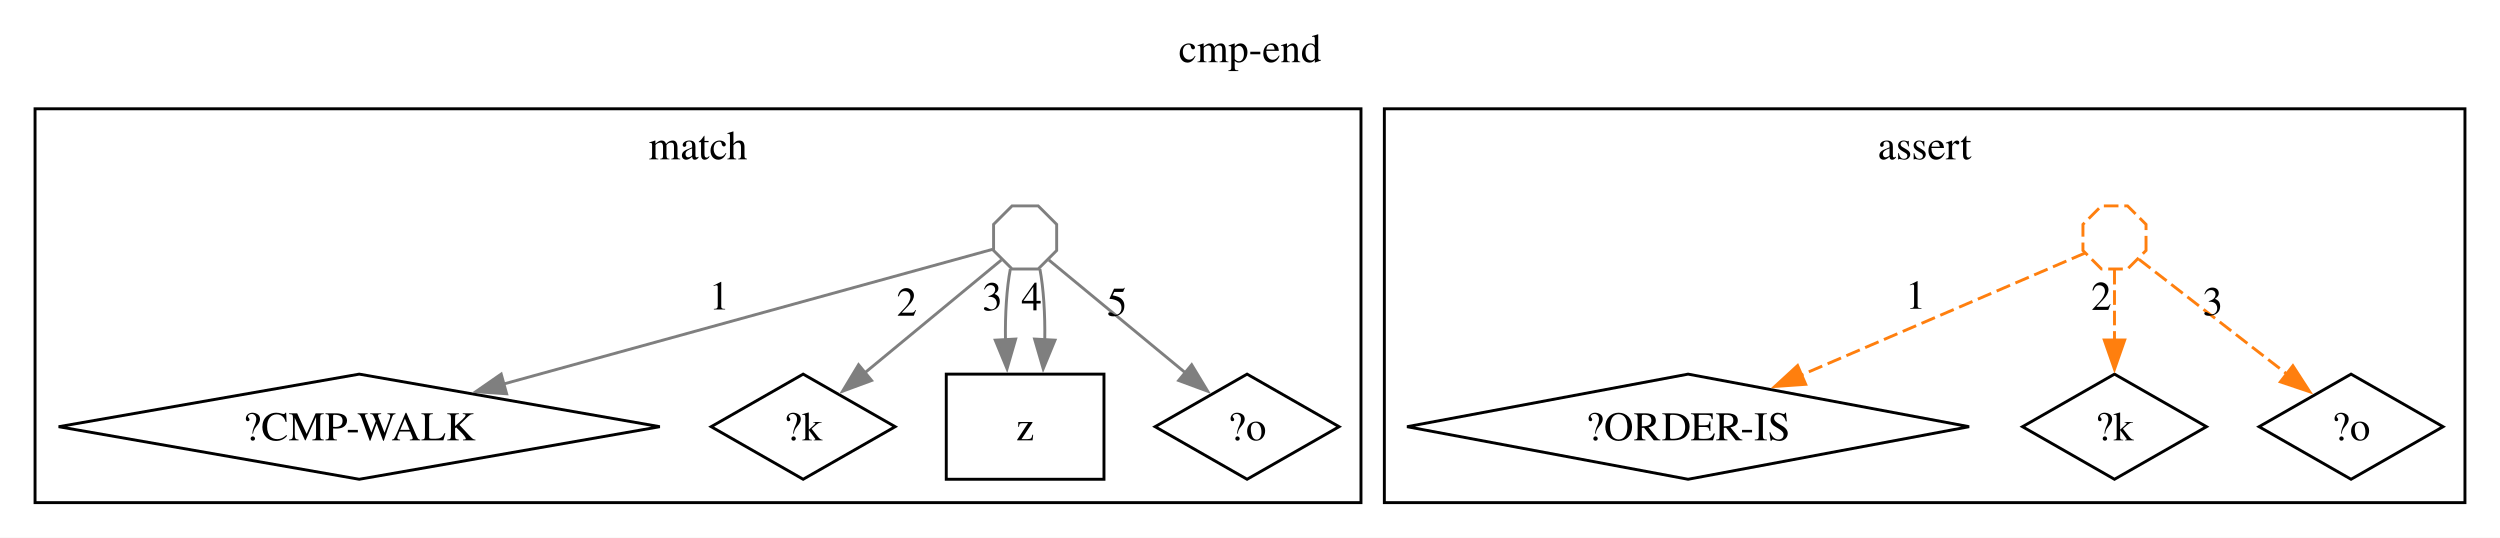
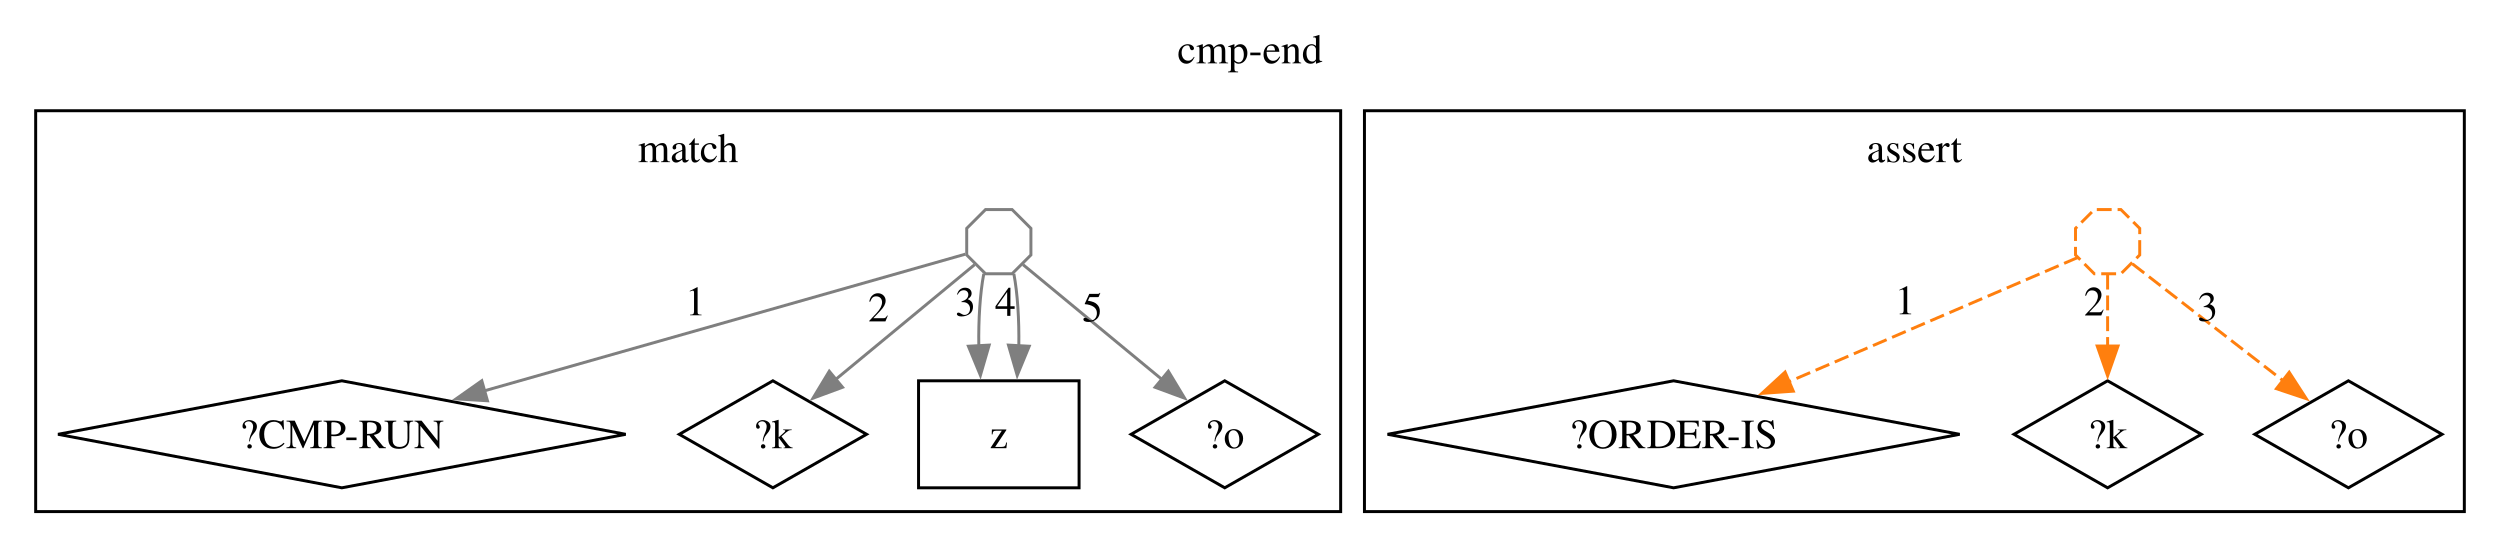
- <svg xmlns="http://www.w3.org/2000/svg" width="856pt" height="184pt" viewBox="0.00 0.00 856.00 184.00">
+ <svg xmlns="http://www.w3.org/2000/svg" width="841pt" height="184pt" viewBox="0.00 0.00 841.00 184.00">
  <g id="graph0" class="graph" transform="scale(1 1) rotate(0) translate(4 180.1)">
-     <polygon fill="white" stroke="none" points="-4,4 -4,-180.1 852,-180.1 852,4 -4,4" />
-     <text xml:space="preserve" text-anchor="middle" x="424" y="-158.8" font-family="Times,serif" font-size="14.00">cmp-end</text>
+     <polygon fill="white" stroke="none" points="-4,4 -4,-180.1 837,-180.1 837,4 -4,4" />
+     <text xml:space="preserve" text-anchor="middle" x="416.5" y="-158.8" font-family="Times,serif" font-size="14.00">cmp-end</text>
    <g id="clust1" class="cluster">
-       <polygon fill="none" stroke="black" points="8,-8 8,-142.85 462,-142.85 462,-8 8,-8" />
-       <text xml:space="preserve" text-anchor="middle" x="235" y="-125.55" font-family="Times,serif" font-size="14.00">match</text>
+       <polygon fill="none" stroke="black" points="8,-8 8,-142.85 447,-142.85 447,-8 8,-8" />
+       <text xml:space="preserve" text-anchor="middle" x="227.5" y="-125.55" font-family="Times,serif" font-size="14.00">match</text>
    </g>
    <g id="clust2" class="cluster">
-       <polygon fill="none" stroke="black" points="470,-8 470,-142.85 840,-142.85 840,-8 470,-8" />
-       <text xml:space="preserve" text-anchor="middle" x="655" y="-125.55" font-family="Times,serif" font-size="14.00">assert</text>
+       <polygon fill="none" stroke="black" points="455,-8 455,-142.85 825,-142.85 825,-8 455,-8" />
+       <text xml:space="preserve" text-anchor="middle" x="640" y="-125.55" font-family="Times,serif" font-size="14.00">assert</text>
    </g>
    <g id="node1" class="node">
-       <polygon fill="none" stroke="black" points="119,-52 16.08,-34 119,-16 221.92,-34 119,-52" />
-       <text xml:space="preserve" text-anchor="middle" x="119" y="-29.32" font-family="Times,serif" font-size="14.00">?CMP-WALK</text>
+       <polygon fill="none" stroke="black" points="111,-52 15.52,-34 111,-16 206.48,-34 111,-52" />
+       <text xml:space="preserve" text-anchor="middle" x="111" y="-29.32" font-family="Times,serif" font-size="14.00">?CMP-RUN</text>
    </g>
    <g id="node2" class="node">
-       <polygon fill="none" stroke="black" points="271,-52 239.5,-34 271,-16 302.5,-34 271,-52" />
-       <text xml:space="preserve" text-anchor="middle" x="271" y="-29.32" font-family="Times,serif" font-size="14.00">?k</text>
+       <polygon fill="none" stroke="black" points="256,-52 224.5,-34 256,-16 287.5,-34 256,-52" />
+       <text xml:space="preserve" text-anchor="middle" x="256" y="-29.32" font-family="Times,serif" font-size="14.00">?k</text>
    </g>
    <g id="node3" class="node">
-       <polygon fill="none" stroke="black" points="374,-52 320,-52 320,-16 374,-16 374,-52" />
-       <text xml:space="preserve" text-anchor="middle" x="347" y="-29.32" font-family="Times,serif" font-size="14.00">z</text>
+       <polygon fill="none" stroke="black" points="359,-52 305,-52 305,-16 359,-16 359,-52" />
+       <text xml:space="preserve" text-anchor="middle" x="332" y="-29.32" font-family="Times,serif" font-size="14.00">z</text>
    </g>
    <g id="node4" class="node">
-       <polygon fill="none" stroke="black" points="423,-52 391.5,-34 423,-16 454.5,-34 423,-52" />
-       <text xml:space="preserve" text-anchor="middle" x="423" y="-29.32" font-family="Times,serif" font-size="14.00">?o</text>
+       <polygon fill="none" stroke="black" points="408,-52 376.5,-34 408,-16 439.5,-34 408,-52" />
+       <text xml:space="preserve" text-anchor="middle" x="408" y="-29.32" font-family="Times,serif" font-size="14.00">?o</text>
    </g>
    <g id="node5" class="node">
-       <polygon fill="none" stroke="#7f7f7f" points="357.8,-94.33 357.8,-103.27 351.47,-109.6 342.53,-109.6 336.2,-103.27 336.2,-94.33 342.53,-88 351.47,-88 357.8,-94.33" />
+       <polygon fill="none" stroke="#7f7f7f" points="342.8,-94.33 342.8,-103.27 336.47,-109.6 327.53,-109.6 321.2,-103.27 321.2,-94.33 327.53,-88 336.47,-88 342.8,-94.33" />
    </g>
    <g id="edge1" class="edge">
-       <path fill="none" stroke="#7f7f7f" d="M336,-94.77C306.21,-86.56 222.54,-63.52 168.22,-48.56" />
-       <polygon fill="#7f7f7f" stroke="#7f7f7f" points="169.47,-45.27 158.9,-45.99 167.61,-52.02 169.47,-45.27" />
-       <text xml:space="preserve" text-anchor="middle" x="242.27" y="-74.14" font-family="Times,serif" font-size="14.00">1</text>
+       <path fill="none" stroke="#7f7f7f" d="M320.74,-94.6C291.4,-86.26 211.28,-63.5 158.99,-48.64" />
+       <polygon fill="#7f7f7f" stroke="#7f7f7f" points="159.99,-45.28 149.42,-45.92 158.08,-52.02 159.99,-45.28" />
+       <text xml:space="preserve" text-anchor="middle" x="229.99" y="-74.04" font-family="Times,serif" font-size="14.00">1</text>
    </g>
    <g id="edge2" class="edge">
-       <path fill="none" stroke="#7f7f7f" d="M338.87,-91.08C327.73,-81.87 307.34,-65.03 291.8,-52.19" />
-       <polygon fill="#7f7f7f" stroke="#7f7f7f" points="294.43,-49.82 284.49,-46.15 289.97,-55.22 294.43,-49.82" />
-       <text xml:space="preserve" text-anchor="middle" x="306.49" y="-71.99" font-family="Times,serif" font-size="14.00">2</text>
+       <path fill="none" stroke="#7f7f7f" d="M323.87,-91.08C312.73,-81.87 292.34,-65.03 276.8,-52.19" />
+       <polygon fill="#7f7f7f" stroke="#7f7f7f" points="279.43,-49.82 269.49,-46.15 274.97,-55.22 279.43,-49.82" />
+       <text xml:space="preserve" text-anchor="middle" x="291.49" y="-71.99" font-family="Times,serif" font-size="14.00">2</text>
    </g>
    <g id="edge3" class="edge">
-       <path fill="none" stroke="#7f7f7f" d="M341.94,-87.99C340.69,-81.44 340.13,-72.47 340.27,-63.77" />
-       <polygon fill="#7f7f7f" stroke="#7f7f7f" points="343.76,-64.01 340.81,-53.84 336.77,-63.63 343.76,-64.01" />
-       <text xml:space="preserve" text-anchor="middle" x="335.79" y="-73.85" font-family="Times,serif" font-size="14.00">3</text>
+       <path fill="none" stroke="#7f7f7f" d="M326.94,-87.99C325.69,-81.44 325.13,-72.47 325.27,-63.77" />
+       <polygon fill="#7f7f7f" stroke="#7f7f7f" points="328.76,-64.01 325.81,-53.84 321.77,-63.63 328.76,-64.01" />
+       <text xml:space="preserve" text-anchor="middle" x="320.79" y="-73.85" font-family="Times,serif" font-size="14.00">3</text>
    </g>
    <g id="edge4" class="edge">
-       <path fill="none" stroke="#7f7f7f" d="M352.06,-87.99C353.31,-81.44 353.87,-72.47 353.73,-63.77" />
-       <polygon fill="#7f7f7f" stroke="#7f7f7f" points="357.23,-63.63 353.19,-53.84 350.24,-64.01 357.23,-63.63" />
-       <text xml:space="preserve" text-anchor="middle" x="349.21" y="-73.85" font-family="Times,serif" font-size="14.00">4</text>
+       <path fill="none" stroke="#7f7f7f" d="M337.06,-87.99C338.31,-81.44 338.87,-72.47 338.73,-63.77" />
+       <polygon fill="#7f7f7f" stroke="#7f7f7f" points="342.23,-63.63 338.19,-53.84 335.24,-64.01 342.23,-63.63" />
+       <text xml:space="preserve" text-anchor="middle" x="334.21" y="-73.85" font-family="Times,serif" font-size="14.00">4</text>
    </g>
    <g id="edge5" class="edge">
-       <path fill="none" stroke="#7f7f7f" d="M355.13,-91.08C366.27,-81.87 386.66,-65.03 402.2,-52.19" />
-       <polygon fill="#7f7f7f" stroke="#7f7f7f" points="404.03,-55.22 409.51,-46.15 399.57,-49.82 404.03,-55.22" />
-       <text xml:space="preserve" text-anchor="middle" x="378.51" y="-71.99" font-family="Times,serif" font-size="14.00">5</text>
+       <path fill="none" stroke="#7f7f7f" d="M340.13,-91.08C351.27,-81.87 371.66,-65.03 387.2,-52.19" />
+       <polygon fill="#7f7f7f" stroke="#7f7f7f" points="389.03,-55.22 394.51,-46.15 384.57,-49.82 389.03,-55.22" />
+       <text xml:space="preserve" text-anchor="middle" x="363.51" y="-71.99" font-family="Times,serif" font-size="14.00">5</text>
    </g>
    <g id="node6" class="node">
-       <polygon fill="none" stroke="black" points="574,-52 477.77,-34 574,-16 670.23,-34 574,-52" />
-       <text xml:space="preserve" text-anchor="middle" x="574" y="-29.32" font-family="Times,serif" font-size="14.00">?ORDER-IS</text>
+       <polygon fill="none" stroke="black" points="559,-52 462.77,-34 559,-16 655.23,-34 559,-52" />
+       <text xml:space="preserve" text-anchor="middle" x="559" y="-29.32" font-family="Times,serif" font-size="14.00">?ORDER-IS</text>
    </g>
    <g id="node7" class="node">
-       <polygon fill="none" stroke="black" points="720,-52 688.5,-34 720,-16 751.5,-34 720,-52" />
-       <text xml:space="preserve" text-anchor="middle" x="720" y="-29.32" font-family="Times,serif" font-size="14.00">?k</text>
+       <polygon fill="none" stroke="black" points="705,-52 673.5,-34 705,-16 736.5,-34 705,-52" />
+       <text xml:space="preserve" text-anchor="middle" x="705" y="-29.32" font-family="Times,serif" font-size="14.00">?k</text>
    </g>
    <g id="node8" class="node">
-       <polygon fill="none" stroke="black" points="801,-52 769.5,-34 801,-16 832.5,-34 801,-52" />
-       <text xml:space="preserve" text-anchor="middle" x="801" y="-29.32" font-family="Times,serif" font-size="14.00">?o</text>
+       <polygon fill="none" stroke="black" points="786,-52 754.5,-34 786,-16 817.5,-34 786,-52" />
+       <text xml:space="preserve" text-anchor="middle" x="786" y="-29.32" font-family="Times,serif" font-size="14.00">?o</text>
    </g>
    <g id="node9" class="node">
-       <polygon fill="none" stroke="#ff7f0e" stroke-dasharray="5,2" points="730.8,-94.33 730.8,-103.27 724.47,-109.6 715.53,-109.6 709.2,-103.27 709.2,-94.33 715.53,-88 724.47,-88 730.8,-94.33" />
+       <polygon fill="none" stroke="#ff7f0e" stroke-dasharray="5,2" points="715.8,-94.33 715.8,-103.27 709.47,-109.6 700.53,-109.6 694.2,-103.27 694.2,-94.33 700.53,-88 709.47,-88 715.8,-94.33" />
    </g>
    <g id="edge6" class="edge">
-       <path fill="none" stroke="#ff7f0e" stroke-dasharray="5,2" d="M709.96,-93.48C690.2,-84.98 645.3,-65.67 612.49,-51.56" />
-       <polygon fill="#ff7f0e" stroke="#ff7f0e" points="614.27,-48.51 603.7,-47.77 611.5,-54.94 614.27,-48.51" />
-       <text xml:space="preserve" text-anchor="middle" x="651.9" y="-74.39" font-family="Times,serif" font-size="14.00">1</text>
+       <path fill="none" stroke="#ff7f0e" stroke-dasharray="5,2" d="M694.96,-93.48C675.2,-84.98 630.3,-65.67 597.49,-51.56" />
+       <polygon fill="#ff7f0e" stroke="#ff7f0e" points="599.27,-48.51 588.7,-47.77 596.5,-54.94 599.27,-48.51" />
+       <text xml:space="preserve" text-anchor="middle" x="636.9" y="-74.39" font-family="Times,serif" font-size="14.00">1</text>
    </g>
    <g id="edge7" class="edge">
-       <path fill="none" stroke="#ff7f0e" stroke-dasharray="5,2" d="M720,-87.71C720,-81.13 720,-72.19 720,-63.54" />
-       <polygon fill="#ff7f0e" stroke="#ff7f0e" points="723.5,-63.69 720,-53.69 716.5,-63.69 723.5,-63.69" />
-       <text xml:space="preserve" text-anchor="middle" x="715.5" y="-73.99" font-family="Times,serif" font-size="14.00">2</text>
+       <path fill="none" stroke="#ff7f0e" stroke-dasharray="5,2" d="M705,-87.71C705,-81.13 705,-72.19 705,-63.54" />
+       <polygon fill="#ff7f0e" stroke="#ff7f0e" points="708.5,-63.69 705,-53.69 701.5,-63.69 708.5,-63.69" />
+       <text xml:space="preserve" text-anchor="middle" x="700.5" y="-73.99" font-family="Times,serif" font-size="14.00">2</text>
    </g>
    <g id="edge8" class="edge">
-       <path fill="none" stroke="#ff7f0e" stroke-dasharray="5,2" d="M728.36,-91.32C740.3,-82.06 762.63,-64.75 779.4,-51.75" />
-       <polygon fill="#ff7f0e" stroke="#ff7f0e" points="781.08,-54.87 786.84,-45.98 776.79,-49.34 781.08,-54.87" />
-       <text xml:space="preserve" text-anchor="middle" x="753.65" y="-72.17" font-family="Times,serif" font-size="14.00">3</text>
+       <path fill="none" stroke="#ff7f0e" stroke-dasharray="5,2" d="M713.36,-91.32C725.3,-82.06 747.63,-64.75 764.4,-51.75" />
+       <polygon fill="#ff7f0e" stroke="#ff7f0e" points="766.08,-54.87 771.84,-45.98 761.79,-49.34 766.08,-54.87" />
+       <text xml:space="preserve" text-anchor="middle" x="738.65" y="-72.17" font-family="Times,serif" font-size="14.00">3</text>
    </g>
  </g>
</svg>
